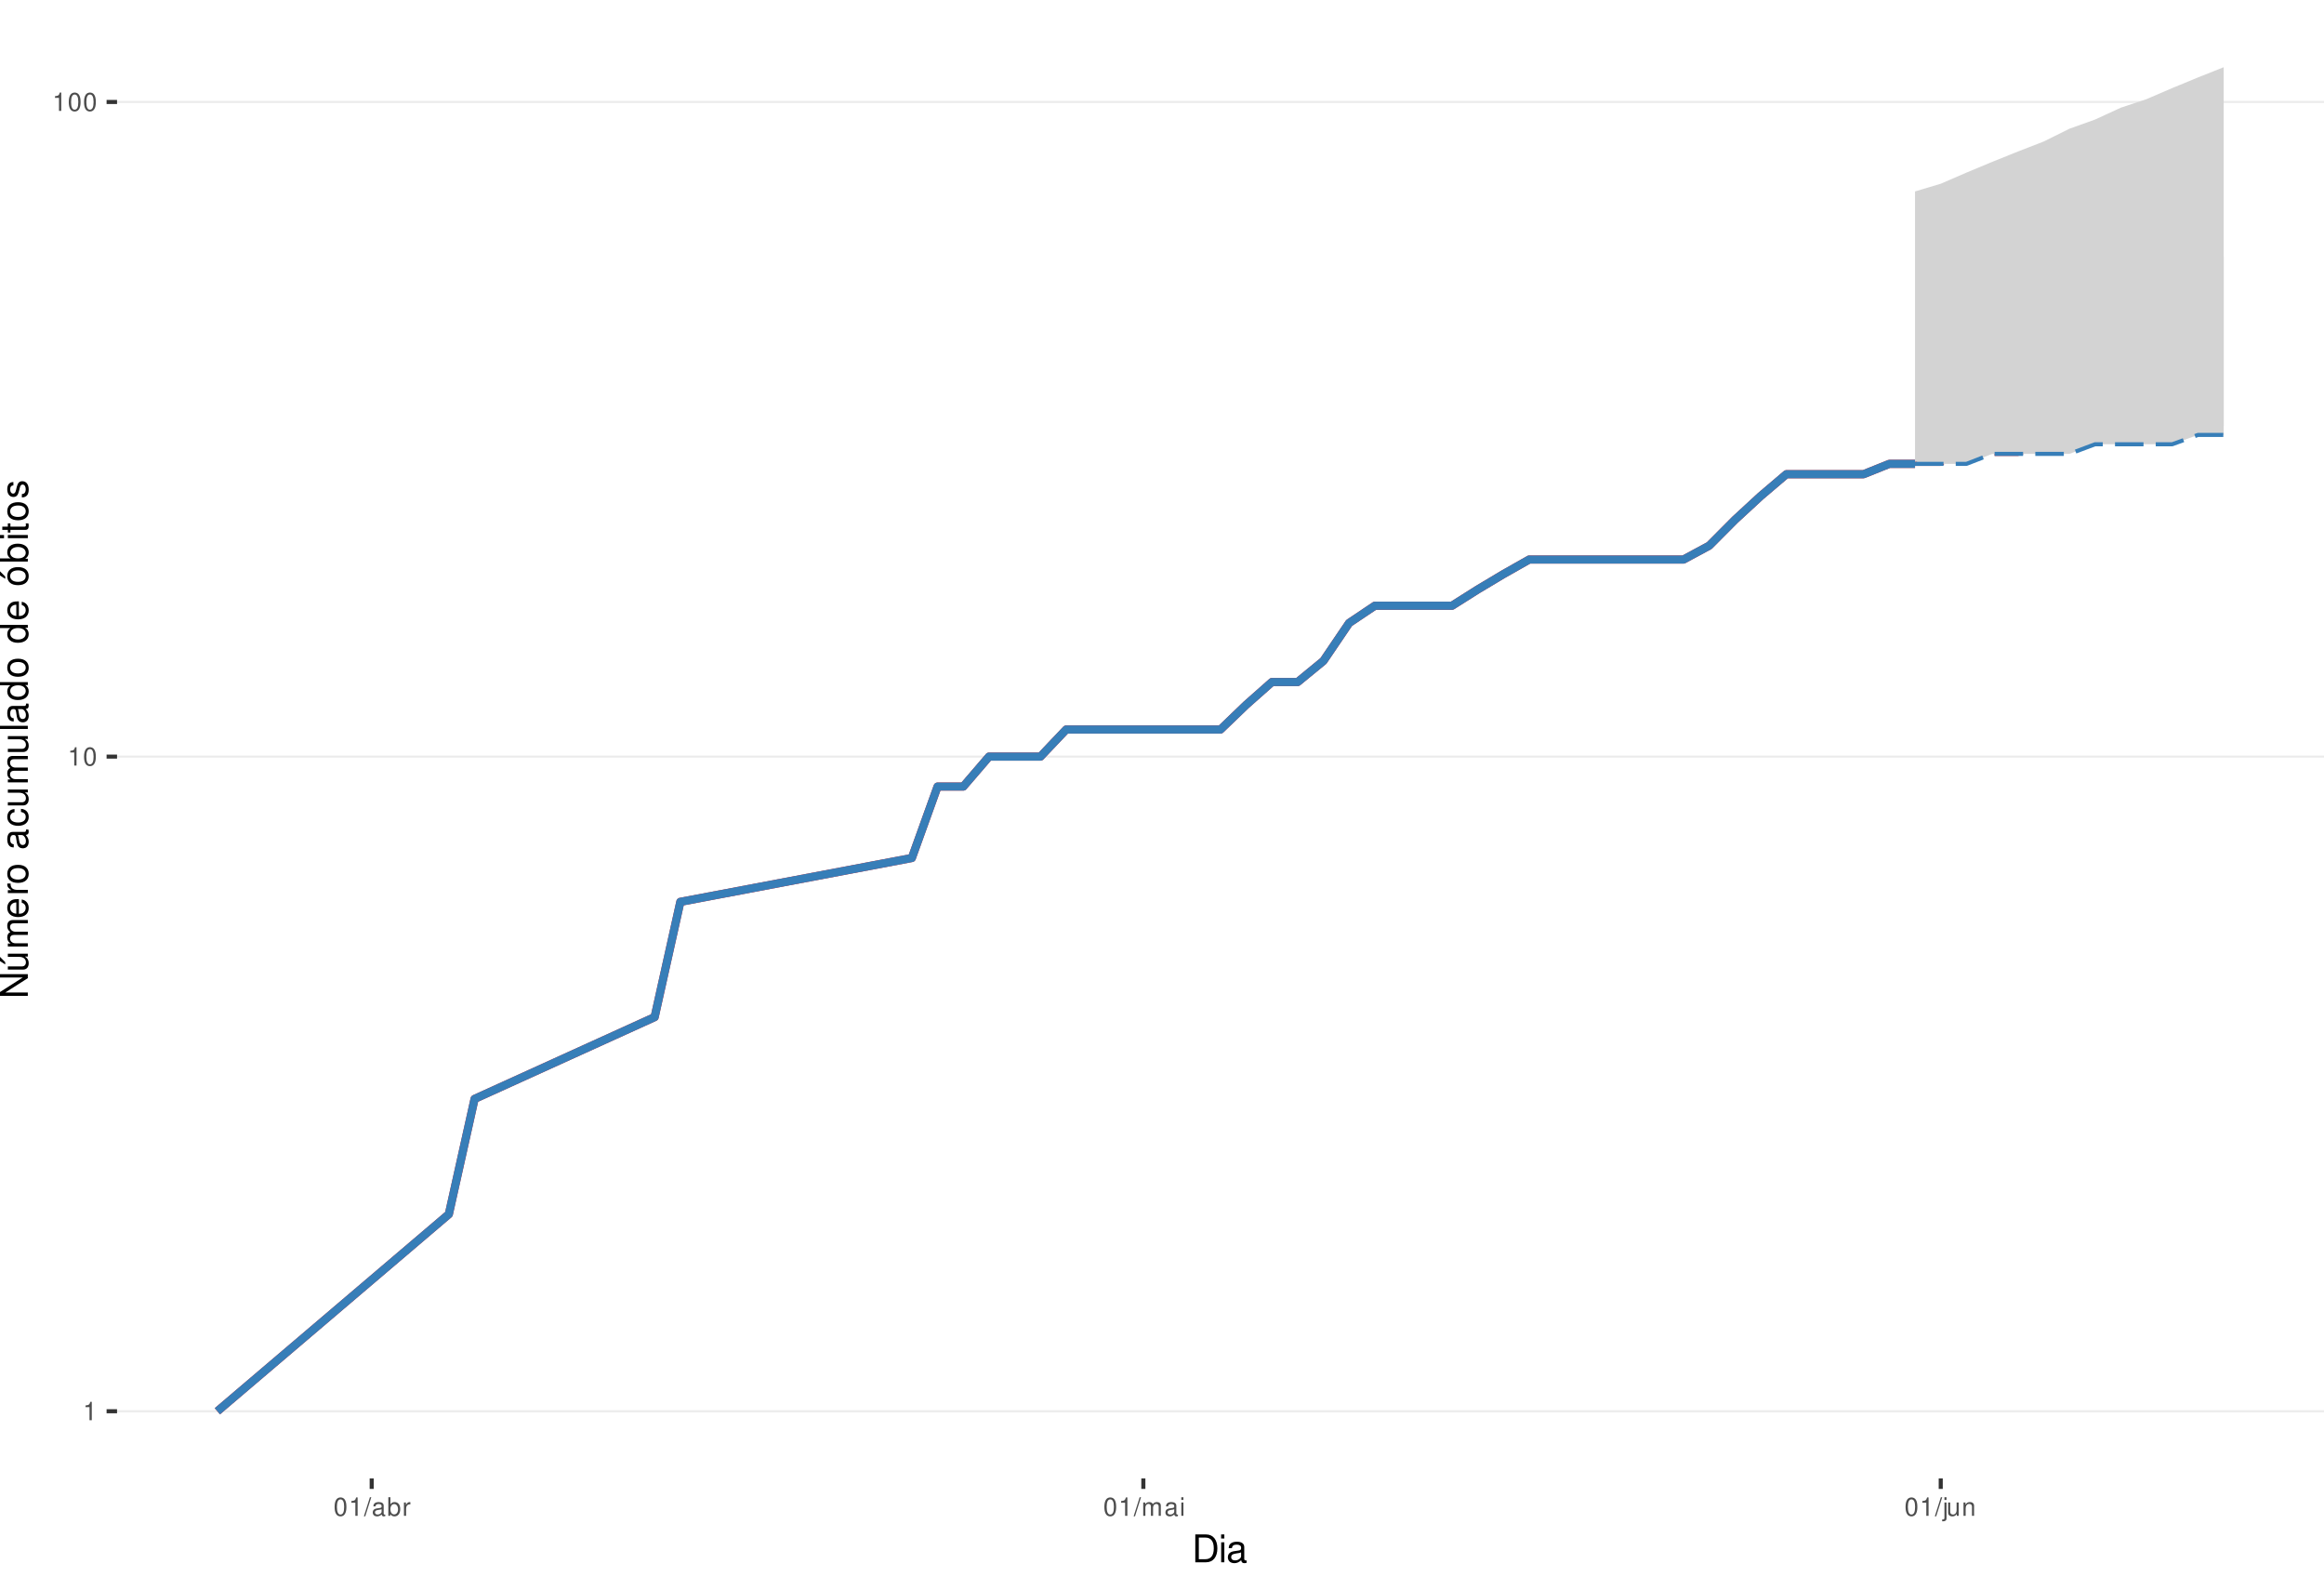
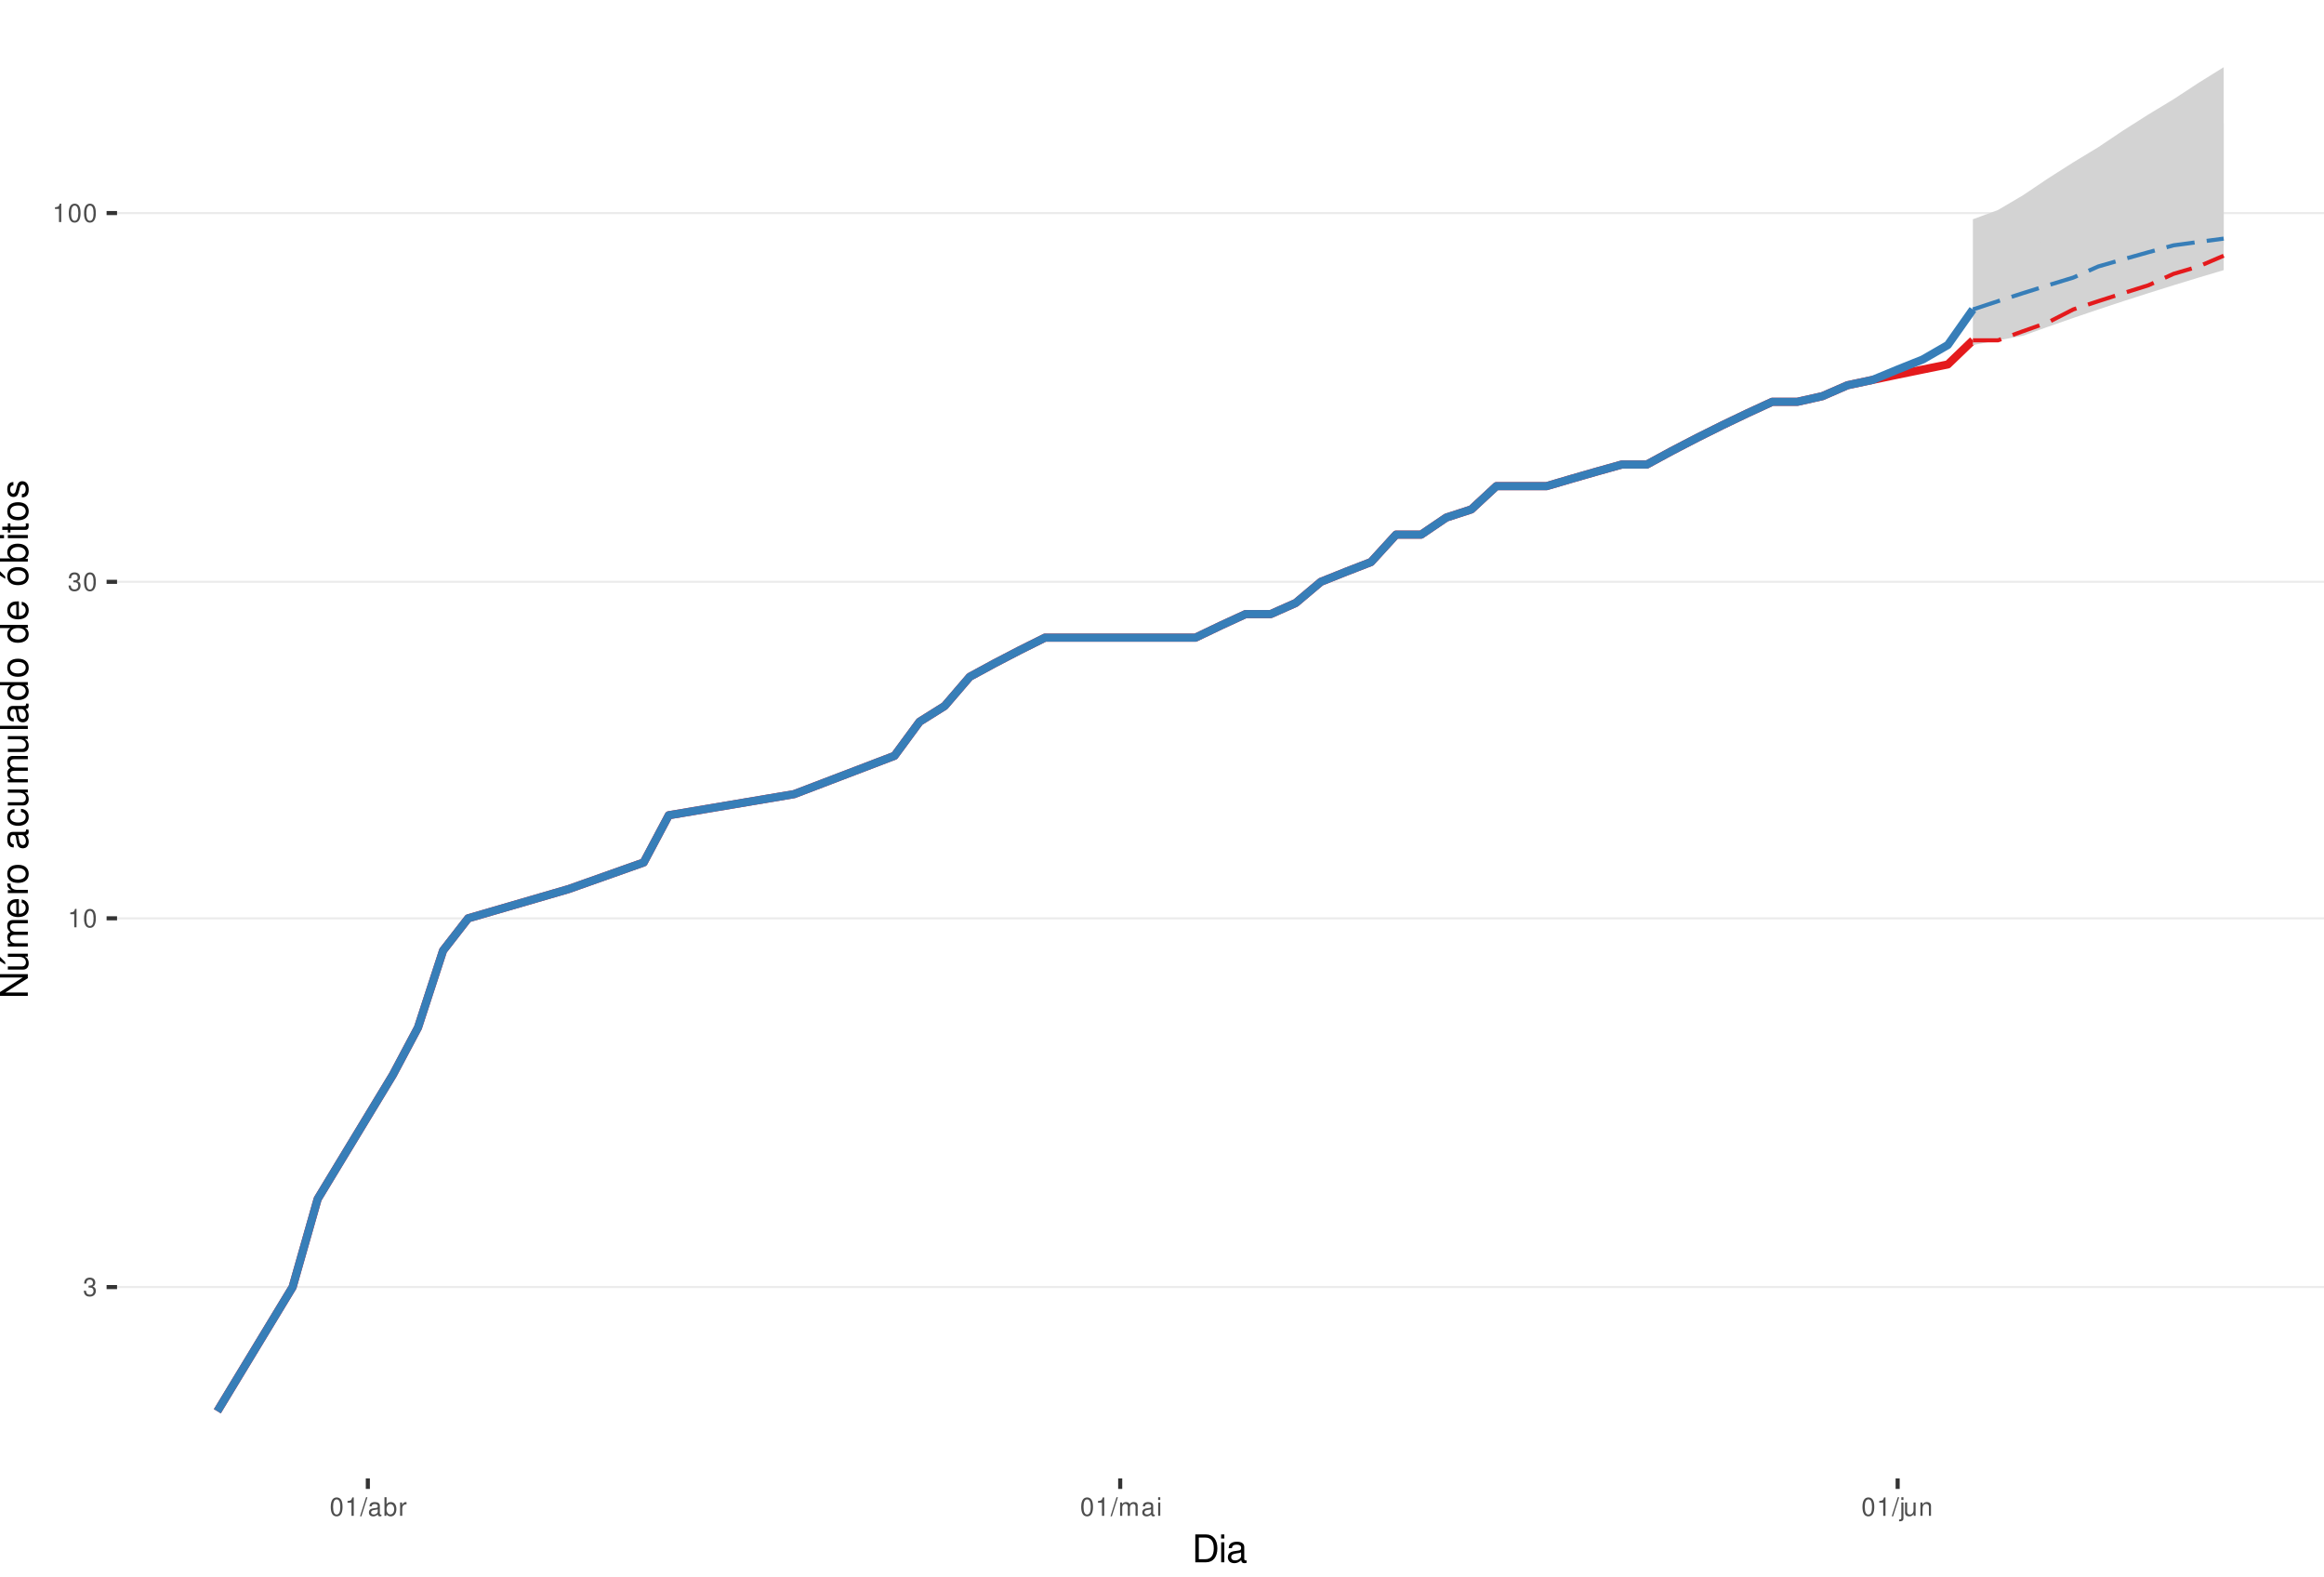
<svg xmlns="http://www.w3.org/2000/svg" xmlns:xlink="http://www.w3.org/1999/xlink" width="609pt" height="413pt" viewBox="0 0 609 413" version="1.1">
  <defs>
    <g>
      <symbol overflow="visible" id="glyph0-0">
        <path style="stroke:none;" d="" />
      </symbol>
      <symbol overflow="visible" id="glyph0-1">
+         <path style="stroke:none;" d="M 1.469 -2.219 L 1.797 -2.219 C 2.422 -2.219 2.766 -1.922 2.766 -1.344 C 2.766 -0.734 2.406 -0.359 1.797 -0.359 C 1.156 -0.359 0.844 -0.688 0.797 -1.391 L 0.219 -1.391 C 0.234 -1.016 0.312 -0.766 0.422 -0.547 C 0.672 -0.078 1.125 0.156 1.766 0.156 C 2.75 0.156 3.375 -0.438 3.375 -1.344 C 3.375 -1.953 3.141 -2.297 2.562 -2.484 C 3.016 -2.672 3.234 -3 3.234 -3.484 C 3.234 -4.312 2.688 -4.812 1.797 -4.812 C 0.844 -4.812 0.328 -4.281 0.312 -3.266 L 0.906 -3.266 C 0.906 -3.547 0.938 -3.719 1 -3.875 C 1.141 -4.141 1.438 -4.297 1.797 -4.297 C 2.312 -4.297 2.625 -3.984 2.625 -3.469 C 2.625 -3.125 2.516 -2.922 2.25 -2.812 C 2.094 -2.75 1.875 -2.719 1.469 -2.703 Z M 1.469 -2.219 " />
+       </symbol>
+       <symbol overflow="visible" id="glyph0-2">
        <path style="stroke:none;" d="M 1.719 -3.422 L 1.719 0 L 2.312 0 L 2.312 -4.812 L 1.922 -4.812 C 1.719 -4.078 1.578 -3.969 0.672 -3.859 L 0.672 -3.422 Z M 1.719 -3.422 " />
      </symbol>
-       <symbol overflow="visible" id="glyph0-2">
+       <symbol overflow="visible" id="glyph0-3">
        <path style="stroke:none;" d="M 1.828 -4.812 C 1.391 -4.812 0.984 -4.609 0.75 -4.281 C 0.438 -3.859 0.281 -3.219 0.281 -2.328 C 0.281 -0.703 0.812 0.156 1.828 0.156 C 2.828 0.156 3.375 -0.703 3.375 -2.297 C 3.375 -3.219 3.234 -3.844 2.922 -4.281 C 2.672 -4.625 2.281 -4.812 1.828 -4.812 Z M 1.828 -4.297 C 2.469 -4.297 2.781 -3.641 2.781 -2.344 C 2.781 -0.969 2.469 -0.328 1.812 -0.328 C 1.203 -0.328 0.891 -1 0.891 -2.328 C 0.891 -3.641 1.203 -4.297 1.828 -4.297 Z M 1.828 -4.297 " />
      </symbol>
-       <symbol overflow="visible" id="glyph0-3">
+       <symbol overflow="visible" id="glyph0-4">
        <path style="stroke:none;" d="M 1.531 -4.859 L -0.047 0.141 L 0.312 0.141 L 1.891 -4.859 Z M 1.531 -4.859 " />
      </symbol>
-       <symbol overflow="visible" id="glyph0-4">
+       <symbol overflow="visible" id="glyph0-5">
        <path style="stroke:none;" d="M 3.562 -0.328 C 3.5 -0.312 3.469 -0.312 3.438 -0.312 C 3.25 -0.312 3.141 -0.406 3.141 -0.578 L 3.141 -2.641 C 3.141 -3.25 2.688 -3.594 1.828 -3.594 C 1.312 -3.594 0.906 -3.438 0.672 -3.188 C 0.516 -3 0.453 -2.797 0.438 -2.453 L 0.984 -2.453 C 1.031 -2.875 1.297 -3.078 1.812 -3.078 C 2.312 -3.078 2.594 -2.891 2.594 -2.562 L 2.594 -2.406 C 2.578 -2.172 2.469 -2.078 2.016 -2.031 C 1.219 -1.922 1.109 -1.891 0.891 -1.812 C 0.484 -1.641 0.281 -1.328 0.281 -0.875 C 0.281 -0.25 0.719 0.156 1.422 0.156 C 1.859 0.156 2.219 0 2.609 -0.359 C 2.656 0 2.828 0.156 3.188 0.156 C 3.297 0.156 3.375 0.141 3.562 0.094 Z M 2.594 -1.094 C 2.594 -0.906 2.531 -0.797 2.375 -0.641 C 2.141 -0.438 1.875 -0.328 1.547 -0.328 C 1.109 -0.328 0.859 -0.547 0.859 -0.891 C 0.859 -1.266 1.094 -1.438 1.703 -1.531 C 2.297 -1.609 2.406 -1.641 2.594 -1.719 Z M 2.594 -1.094 " />
      </symbol>
-       <symbol overflow="visible" id="glyph0-5">
+       <symbol overflow="visible" id="glyph0-6">
        <path style="stroke:none;" d="M 0.359 -4.859 L 0.359 0 L 0.859 0 L 0.859 -0.453 C 1.125 -0.047 1.484 0.156 1.969 0.156 C 2.875 0.156 3.484 -0.594 3.484 -1.75 C 3.484 -2.891 2.922 -3.594 1.984 -3.594 C 1.516 -3.594 1.172 -3.406 0.906 -3.016 L 0.906 -4.859 Z M 1.891 -3.062 C 2.5 -3.062 2.906 -2.531 2.906 -1.703 C 2.906 -0.906 2.484 -0.359 1.891 -0.359 C 1.297 -0.359 0.906 -0.906 0.906 -1.719 C 0.906 -2.531 1.297 -3.062 1.891 -3.062 Z M 1.891 -3.062 " />
      </symbol>
-       <symbol overflow="visible" id="glyph0-6">
+       <symbol overflow="visible" id="glyph0-7">
        <path style="stroke:none;" d="M 0.453 -3.484 L 0.453 0 L 1.016 0 L 1.016 -1.812 C 1.031 -2.656 1.375 -3.016 2.141 -3 L 2.141 -3.562 C 2.047 -3.578 1.984 -3.594 1.922 -3.594 C 1.562 -3.594 1.297 -3.375 0.969 -2.859 L 0.969 -3.484 Z M 0.453 -3.484 " />
      </symbol>
-       <symbol overflow="visible" id="glyph0-7">
+       <symbol overflow="visible" id="glyph0-8">
        <path style="stroke:none;" d="M 0.469 -3.484 L 0.469 0 L 1.031 0 L 1.031 -2.188 C 1.031 -2.703 1.391 -3.109 1.844 -3.109 C 2.25 -3.109 2.484 -2.844 2.484 -2.406 L 2.484 0 L 3.047 0 L 3.047 -2.188 C 3.047 -2.703 3.422 -3.109 3.875 -3.109 C 4.266 -3.109 4.516 -2.844 4.516 -2.406 L 4.516 0 L 5.078 0 L 5.078 -2.609 C 5.078 -3.234 4.719 -3.594 4.062 -3.594 C 3.594 -3.594 3.312 -3.453 2.984 -3.062 C 2.781 -3.422 2.5 -3.594 2.047 -3.594 C 1.578 -3.594 1.266 -3.422 0.984 -3 L 0.984 -3.484 Z M 0.469 -3.484 " />
      </symbol>
-       <symbol overflow="visible" id="glyph0-8">
+       <symbol overflow="visible" id="glyph0-9">
        <path style="stroke:none;" d="M 1 -3.484 L 0.453 -3.484 L 0.453 0 L 1 0 Z M 1 -4.859 L 0.438 -4.859 L 0.438 -4.156 L 1 -4.156 Z M 1 -4.859 " />
      </symbol>
-       <symbol overflow="visible" id="glyph0-9">
+       <symbol overflow="visible" id="glyph0-10">
        <path style="stroke:none;" d="M 0.469 -3.484 L 0.469 0.5 C 0.469 0.859 0.359 0.969 0.016 0.969 C -0.031 0.969 -0.047 0.969 -0.125 0.953 L -0.125 1.438 C -0.047 1.438 -0.016 1.453 0.062 1.453 C 0.688 1.453 1.016 1.203 1.016 0.719 L 1.016 -3.484 Z M 1.016 -4.859 L 0.469 -4.859 L 0.469 -4.156 L 1.016 -4.156 Z M 1.016 -4.859 " />
      </symbol>
-       <symbol overflow="visible" id="glyph0-10">
+       <symbol overflow="visible" id="glyph0-11">
        <path style="stroke:none;" d="M 3.203 0 L 3.203 -3.484 L 2.656 -3.484 L 2.656 -1.516 C 2.656 -0.797 2.281 -0.328 1.703 -0.328 C 1.266 -0.328 0.984 -0.594 0.984 -1.016 L 0.984 -3.484 L 0.438 -3.484 L 0.438 -0.797 C 0.438 -0.219 0.859 0.156 1.547 0.156 C 2.062 0.156 2.391 -0.031 2.703 -0.484 L 2.703 0 Z M 3.203 0 " />
      </symbol>
-       <symbol overflow="visible" id="glyph0-11">
+       <symbol overflow="visible" id="glyph0-12">
        <path style="stroke:none;" d="M 0.469 -3.484 L 0.469 0 L 1.031 0 L 1.031 -1.922 C 1.031 -2.641 1.391 -3.109 1.969 -3.109 C 2.406 -3.109 2.688 -2.828 2.688 -2.422 L 2.688 0 L 3.234 0 L 3.234 -2.641 C 3.234 -3.219 2.812 -3.594 2.141 -3.594 C 1.625 -3.594 1.281 -3.391 0.984 -2.906 L 0.984 -3.484 Z M 0.469 -3.484 " />
      </symbol>
      <symbol overflow="visible" id="glyph1-0">
        <path style="stroke:none;" d="" />
      </symbol>
      <symbol overflow="visible" id="glyph1-1">
        <path style="stroke:none;" d="M 0.891 0 L 3.703 0 C 5.547 0 6.672 -1.375 6.672 -3.656 C 6.672 -5.906 5.547 -7.297 3.703 -7.297 L 0.891 -7.297 Z M 1.812 -0.812 L 1.812 -6.469 L 3.547 -6.469 C 4.984 -6.469 5.734 -5.5 5.734 -3.641 C 5.734 -1.797 4.984 -0.812 3.547 -0.812 Z M 1.812 -0.812 " />
      </symbol>
      <symbol overflow="visible" id="glyph1-2">
        <path style="stroke:none;" d="M 1.5 -5.234 L 0.672 -5.234 L 0.672 0 L 1.5 0 Z M 1.5 -7.297 L 0.656 -7.297 L 0.656 -6.234 L 1.5 -6.234 Z M 1.5 -7.297 " />
      </symbol>
      <symbol overflow="visible" id="glyph1-3">
        <path style="stroke:none;" d="M 5.344 -0.484 C 5.266 -0.469 5.219 -0.469 5.172 -0.469 C 4.875 -0.469 4.719 -0.625 4.719 -0.875 L 4.719 -3.953 C 4.719 -4.891 4.047 -5.391 2.75 -5.391 C 1.984 -5.391 1.375 -5.172 1.016 -4.781 C 0.766 -4.516 0.672 -4.203 0.656 -3.688 L 1.484 -3.688 C 1.562 -4.328 1.938 -4.625 2.719 -4.625 C 3.484 -4.625 3.891 -4.344 3.891 -3.844 L 3.891 -3.625 C 3.875 -3.266 3.703 -3.125 3.016 -3.047 C 1.844 -2.891 1.656 -2.844 1.344 -2.719 C 0.734 -2.453 0.422 -2 0.422 -1.312 C 0.422 -0.375 1.078 0.234 2.141 0.234 C 2.797 0.234 3.328 0 3.922 -0.547 C 3.984 0 4.234 0.234 4.781 0.234 C 4.953 0.234 5.062 0.203 5.344 0.141 Z M 3.891 -1.656 C 3.891 -1.375 3.812 -1.203 3.562 -0.969 C 3.219 -0.656 2.812 -0.5 2.312 -0.5 C 1.672 -0.5 1.297 -0.812 1.297 -1.344 C 1.297 -1.891 1.656 -2.172 2.547 -2.297 C 3.438 -2.422 3.609 -2.453 3.891 -2.594 Z M 3.891 -1.656 " />
      </symbol>
      <symbol overflow="visible" id="glyph2-0">
        <path style="stroke:none;" d="" />
      </symbol>
      <symbol overflow="visible" id="glyph2-1">
        <path style="stroke:none;" d="M -7.297 -6.453 L -7.297 -5.578 L -1.328 -5.578 L -7.297 -1.766 L -7.297 -0.766 L 0 -0.766 L 0 -1.641 L -5.906 -1.641 L 0 -5.406 L 0 -6.453 Z M -7.297 -6.453 " />
      </symbol>
      <symbol overflow="visible" id="glyph2-2">
        <path style="stroke:none;" d="M 0 -4.812 L -5.234 -4.812 L -5.234 -3.984 L -2.266 -3.984 C -1.203 -3.984 -0.5 -3.438 -0.5 -2.562 C -0.5 -1.906 -0.906 -1.484 -1.531 -1.484 L -5.234 -1.484 L -5.234 -0.656 L -1.203 -0.656 C -0.328 -0.656 0.234 -1.297 0.234 -2.312 C 0.234 -3.094 -0.047 -3.578 -0.734 -4.062 L 0 -4.062 Z M -7.406 -2.953 L -5.922 -2 L -5.922 -2.594 L -7.406 -4.094 Z M -7.406 -2.953 " />
      </symbol>
      <symbol overflow="visible" id="glyph2-3">
        <path style="stroke:none;" d="M -5.234 -0.703 L 0 -0.703 L 0 -1.547 L -3.297 -1.547 C -4.047 -1.547 -4.656 -2.094 -4.656 -2.766 C -4.656 -3.391 -4.281 -3.734 -3.609 -3.734 L 0 -3.734 L 0 -4.578 L -3.297 -4.578 C -4.047 -4.578 -4.656 -5.125 -4.656 -5.812 C -4.656 -6.422 -4.266 -6.781 -3.609 -6.781 L 0 -6.781 L 0 -7.625 L -3.938 -7.625 C -4.875 -7.625 -5.391 -7.078 -5.391 -6.094 C -5.391 -5.406 -5.188 -4.984 -4.594 -4.484 C -5.156 -4.188 -5.391 -3.766 -5.391 -3.078 C -5.391 -2.375 -5.125 -1.906 -4.5 -1.469 L -5.234 -1.469 Z M -5.234 -0.703 " />
      </symbol>
      <symbol overflow="visible" id="glyph2-4">
        <path style="stroke:none;" d="M -2.344 -5.125 C -3.141 -5.125 -3.625 -5.062 -4.016 -4.922 C -4.875 -4.578 -5.391 -3.781 -5.391 -2.797 C -5.391 -1.344 -4.281 -0.406 -2.547 -0.406 C -0.812 -0.406 0.234 -1.297 0.234 -2.781 C 0.234 -3.984 -0.453 -4.812 -1.594 -5.016 L -1.594 -4.188 C -0.906 -3.953 -0.547 -3.484 -0.547 -2.812 C -0.547 -2.281 -0.781 -1.828 -1.219 -1.547 C -1.516 -1.344 -1.812 -1.281 -2.344 -1.266 Z M -3.016 -1.297 C -3.984 -1.359 -4.625 -1.953 -4.625 -2.797 C -4.625 -3.641 -3.953 -4.234 -3.016 -4.234 Z M -3.016 -1.297 " />
      </symbol>
      <symbol overflow="visible" id="glyph2-5">
        <path style="stroke:none;" d="M -5.234 -0.688 L 0 -0.688 L 0 -1.531 L -2.719 -1.531 C -3.984 -1.547 -4.547 -2.062 -4.516 -3.203 L -5.359 -3.203 C -5.375 -3.062 -5.391 -2.984 -5.391 -2.891 C -5.391 -2.344 -5.062 -1.938 -4.297 -1.453 L -5.234 -1.453 Z M -5.234 -0.688 " />
      </symbol>
      <symbol overflow="visible" id="glyph2-6">
        <path style="stroke:none;" d="M -5.391 -2.719 C -5.391 -1.234 -4.344 -0.359 -2.578 -0.359 C -0.812 -0.359 0.234 -1.234 0.234 -2.734 C 0.234 -4.203 -0.812 -5.094 -2.547 -5.094 C -4.359 -5.094 -5.391 -4.234 -5.391 -2.719 Z M -4.625 -2.734 C -4.625 -3.672 -3.844 -4.234 -2.547 -4.234 C -1.312 -4.234 -0.547 -3.656 -0.547 -2.734 C -0.547 -1.797 -1.312 -1.234 -2.578 -1.234 C -3.844 -1.234 -4.625 -1.797 -4.625 -2.734 Z M -4.625 -2.734 " />
      </symbol>
      <symbol overflow="visible" id="glyph2-7">
        <path style="stroke:none;" d="" />
      </symbol>
      <symbol overflow="visible" id="glyph2-8">
        <path style="stroke:none;" d="M -0.484 -5.344 C -0.469 -5.266 -0.469 -5.219 -0.469 -5.172 C -0.469 -4.875 -0.625 -4.719 -0.875 -4.719 L -3.953 -4.719 C -4.891 -4.719 -5.391 -4.047 -5.391 -2.75 C -5.391 -1.984 -5.172 -1.375 -4.781 -1.016 C -4.516 -0.766 -4.203 -0.672 -3.688 -0.656 L -3.688 -1.484 C -4.328 -1.562 -4.625 -1.938 -4.625 -2.719 C -4.625 -3.484 -4.344 -3.891 -3.844 -3.891 L -3.625 -3.891 C -3.266 -3.875 -3.125 -3.703 -3.047 -3.016 C -2.891 -1.844 -2.844 -1.656 -2.719 -1.344 C -2.453 -0.734 -2 -0.422 -1.312 -0.422 C -0.375 -0.422 0.234 -1.078 0.234 -2.141 C 0.234 -2.797 0 -3.328 -0.547 -3.922 C 0 -3.984 0.234 -4.234 0.234 -4.781 C 0.234 -4.953 0.203 -5.062 0.141 -5.344 Z M -1.656 -3.891 C -1.375 -3.891 -1.203 -3.812 -0.969 -3.562 C -0.656 -3.219 -0.5 -2.812 -0.5 -2.312 C -0.5 -1.672 -0.812 -1.297 -1.344 -1.297 C -1.891 -1.297 -2.172 -1.656 -2.297 -2.547 C -2.422 -3.438 -2.453 -3.609 -2.594 -3.891 Z M -1.656 -3.891 " />
      </symbol>
      <symbol overflow="visible" id="glyph2-9">
        <path style="stroke:none;" d="M -3.484 -4.703 C -3.984 -4.672 -4.312 -4.562 -4.609 -4.359 C -5.094 -4 -5.391 -3.375 -5.391 -2.641 C -5.391 -1.219 -4.266 -0.312 -2.531 -0.312 C -0.844 -0.312 0.234 -1.203 0.234 -2.625 C 0.234 -3.875 -0.516 -4.672 -1.797 -4.766 L -1.797 -3.938 C -0.953 -3.797 -0.547 -3.359 -0.547 -2.656 C -0.547 -1.734 -1.297 -1.188 -2.531 -1.188 C -3.844 -1.188 -4.625 -1.719 -4.625 -2.625 C -4.625 -3.328 -4.203 -3.766 -3.484 -3.875 Z M -3.484 -4.703 " />
      </symbol>
      <symbol overflow="visible" id="glyph2-10">
        <path style="stroke:none;" d="M 0 -4.812 L -5.234 -4.812 L -5.234 -3.984 L -2.266 -3.984 C -1.203 -3.984 -0.5 -3.438 -0.5 -2.562 C -0.5 -1.906 -0.906 -1.484 -1.531 -1.484 L -5.234 -1.484 L -5.234 -0.656 L -1.203 -0.656 C -0.328 -0.656 0.234 -1.297 0.234 -2.312 C 0.234 -3.094 -0.047 -3.578 -0.734 -4.062 L 0 -4.062 Z M 0 -4.812 " />
      </symbol>
      <symbol overflow="visible" id="glyph2-11">
        <path style="stroke:none;" d="M -7.297 -1.516 L -7.297 -0.688 L 0 -0.688 L 0 -1.516 Z M -7.297 -1.516 " />
      </symbol>
      <symbol overflow="visible" id="glyph2-12">
        <path style="stroke:none;" d="M -7.297 -4.953 L -7.297 -4.125 L -4.578 -4.125 C -5.109 -3.766 -5.391 -3.203 -5.391 -2.516 C -5.391 -1.156 -4.297 -0.266 -2.625 -0.266 C -0.859 -0.266 0.234 -1.125 0.234 -2.547 C 0.234 -3.266 -0.047 -3.766 -0.688 -4.203 L 0 -4.203 L 0 -4.953 Z M -4.609 -2.656 C -4.609 -3.547 -3.812 -4.125 -2.562 -4.125 C -1.344 -4.125 -0.547 -3.547 -0.547 -2.656 C -0.547 -1.734 -1.359 -1.125 -2.578 -1.125 C -3.797 -1.125 -4.609 -1.734 -4.609 -2.656 Z M -4.609 -2.656 " />
      </symbol>
      <symbol overflow="visible" id="glyph2-13">
        <path style="stroke:none;" d="M -5.391 -2.719 C -5.391 -1.234 -4.344 -0.359 -2.578 -0.359 C -0.812 -0.359 0.234 -1.234 0.234 -2.734 C 0.234 -4.203 -0.812 -5.094 -2.547 -5.094 C -4.359 -5.094 -5.391 -4.234 -5.391 -2.719 Z M -4.625 -2.734 C -4.625 -3.672 -3.844 -4.234 -2.547 -4.234 C -1.312 -4.234 -0.547 -3.656 -0.547 -2.734 C -0.547 -1.797 -1.312 -1.234 -2.578 -1.234 C -3.844 -1.234 -4.625 -1.797 -4.625 -2.734 Z M -7.406 -2.984 L -5.922 -2.016 L -5.922 -2.625 L -7.406 -4.109 Z M -7.406 -2.984 " />
      </symbol>
      <symbol overflow="visible" id="glyph2-14">
        <path style="stroke:none;" d="M -7.297 -0.547 L 0 -0.547 L 0 -1.297 L -0.672 -1.297 C -0.062 -1.688 0.234 -2.219 0.234 -2.953 C 0.234 -4.328 -0.906 -5.234 -2.641 -5.234 C -4.344 -5.234 -5.391 -4.375 -5.391 -2.984 C -5.391 -2.266 -5.125 -1.766 -4.531 -1.375 L -7.297 -1.375 Z M -4.609 -2.828 C -4.609 -3.766 -3.797 -4.359 -2.547 -4.359 C -1.359 -4.359 -0.547 -3.734 -0.547 -2.828 C -0.547 -1.938 -1.344 -1.375 -2.578 -1.375 C -3.812 -1.375 -4.609 -1.938 -4.609 -2.828 Z M -4.609 -2.828 " />
      </symbol>
      <symbol overflow="visible" id="glyph2-15">
        <path style="stroke:none;" d="M -5.234 -1.5 L -5.234 -0.672 L 0 -0.672 L 0 -1.5 Z M -7.297 -1.5 L -7.297 -0.656 L -6.234 -0.656 L -6.234 -1.5 Z M -7.297 -1.5 " />
      </symbol>
      <symbol overflow="visible" id="glyph2-16">
        <path style="stroke:none;" d="M -5.234 -2.547 L -5.234 -1.688 L -6.688 -1.688 L -6.688 -0.844 L -5.234 -0.844 L -5.234 -0.141 L -4.562 -0.141 L -4.562 -0.844 L -0.594 -0.844 C -0.062 -0.844 0.234 -1.203 0.234 -1.859 C 0.234 -2.078 0.203 -2.266 0.156 -2.547 L -0.547 -2.547 C -0.516 -2.422 -0.5 -2.312 -0.5 -2.141 C -0.5 -1.781 -0.594 -1.688 -0.969 -1.688 L -4.562 -1.688 L -4.562 -2.547 Z M -5.234 -2.547 " />
      </symbol>
      <symbol overflow="visible" id="glyph2-17">
        <path style="stroke:none;" d="M -3.781 -4.375 C -4.812 -4.375 -5.391 -3.688 -5.391 -2.484 C -5.391 -1.266 -4.766 -0.469 -3.797 -0.469 C -2.969 -0.469 -2.578 -0.891 -2.281 -2.125 L -2.094 -2.906 C -1.953 -3.484 -1.734 -3.719 -1.375 -3.719 C -0.875 -3.719 -0.547 -3.234 -0.547 -2.5 C -0.547 -2.047 -0.672 -1.672 -0.891 -1.453 C -1.047 -1.328 -1.188 -1.266 -1.562 -1.219 L -1.562 -0.344 C -0.344 -0.375 0.234 -1.062 0.234 -2.438 C 0.234 -3.75 -0.422 -4.594 -1.438 -4.594 C -2.203 -4.594 -2.641 -4.156 -2.891 -3.109 L -3.078 -2.312 C -3.234 -1.625 -3.453 -1.344 -3.828 -1.344 C -4.312 -1.344 -4.625 -1.766 -4.625 -2.453 C -4.625 -3.125 -4.328 -3.484 -3.781 -3.5 Z M -3.781 -4.375 " />
      </symbol>
    </g>
    <clipPath id="clip1">
      <path d="M 30.672 0 L 609 0 L 609 387.328 L 30.672 387.328 Z M 30.672 0 " />
    </clipPath>
    <clipPath id="clip2">
-       <path d="M 30.672 369 L 609 369 L 609 370 L 30.672 370 Z M 30.672 369 " />
+       <path d="M 30.672 336 L 609 336 L 609 338 L 30.672 338 Z M 30.672 336 " />
    </clipPath>
    <clipPath id="clip3">
-       <path d="M 30.672 197 L 609 197 L 609 199 L 30.672 199 Z M 30.672 197 " />
+       <path d="M 30.672 240 L 609 240 L 609 241 L 30.672 241 Z M 30.672 240 " />
    </clipPath>
    <clipPath id="clip4">
-       <path d="M 30.672 26 L 609 26 L 609 27 L 30.672 27 Z M 30.672 26 " />
+       <path d="M 30.672 152 L 609 152 L 609 153 L 30.672 153 Z M 30.672 152 " />
+     </clipPath>
+     <clipPath id="clip5">
+       <path d="M 30.672 55 L 609 55 L 609 57 L 30.672 57 Z M 30.672 55 " />
    </clipPath>
  </defs>
  <g id="surface46">
    <rect x="0" y="0" width="609" height="413" style="fill:rgb(100%,100%,100%);fill-opacity:1;stroke:none;" />
    <rect x="0" y="0" width="609" height="413" style="fill:rgb(100%,100%,100%);fill-opacity:1;stroke:none;" />
    <path style="fill:none;stroke-width:1.067;stroke-linecap:round;stroke-linejoin:round;stroke:rgb(100%,100%,100%);stroke-opacity:1;stroke-miterlimit:10;" d="M 0 413 L 609 413 L 609 0 L 0 0 Z M 0 413 " />
    <g clip-path="url(#clip1)" clip-rule="nonzero">
      <path style=" stroke:none;fill-rule:nonzero;fill:rgb(100%,100%,100%);fill-opacity:1;" d="M 30.672 387.328 L 609 387.328 L 609 0 L 30.672 0 Z M 30.672 387.328 " />
    </g>
    <g clip-path="url(#clip2)" clip-rule="nonzero">
-       <path style="fill:none;stroke-width:0.533;stroke-linecap:butt;stroke-linejoin:round;stroke:rgb(92.157%,92.157%,92.157%);stroke-opacity:1;stroke-miterlimit:10;" d="M 30.672 369.723 L 609 369.723 " />
+       <path style="fill:none;stroke-width:0.533;stroke-linecap:butt;stroke-linejoin:round;stroke:rgb(92.157%,92.157%,92.157%);stroke-opacity:1;stroke-miterlimit:10;" d="M 30.672 337.188 L 609 337.188 " />
    </g>
    <g clip-path="url(#clip3)" clip-rule="nonzero">
-       <path style="fill:none;stroke-width:0.533;stroke-linecap:butt;stroke-linejoin:round;stroke:rgb(92.157%,92.157%,92.157%);stroke-opacity:1;stroke-miterlimit:10;" d="M 30.672 198.215 L 609 198.215 " />
+       <path style="fill:none;stroke-width:0.533;stroke-linecap:butt;stroke-linejoin:round;stroke:rgb(92.157%,92.157%,92.157%);stroke-opacity:1;stroke-miterlimit:10;" d="M 30.672 240.582 L 609 240.582 " />
    </g>
    <g clip-path="url(#clip4)" clip-rule="nonzero">
-       <path style="fill:none;stroke-width:0.533;stroke-linecap:butt;stroke-linejoin:round;stroke:rgb(92.157%,92.157%,92.157%);stroke-opacity:1;stroke-miterlimit:10;" d="M 30.672 26.711 L 609 26.711 " />
-     </g>
-     <path style="fill:none;stroke-width:2.134;stroke-linecap:butt;stroke-linejoin:round;stroke:rgb(89.412%,10.196%,10.98%);stroke-opacity:1;stroke-miterlimit:10;" d="M 56.957 369.723 L 117.621 318.094 L 124.363 287.895 L 171.547 266.465 L 178.285 236.266 L 238.949 224.781 L 245.691 206.062 L 252.43 206.062 L 259.172 198.215 L 272.652 198.215 L 279.395 191.117 L 319.836 191.117 L 326.574 184.637 L 333.316 178.676 L 340.059 178.676 L 346.797 173.152 L 353.539 163.207 L 360.277 158.691 L 380.5 158.691 L 387.238 154.434 L 393.98 150.406 L 400.723 146.586 L 441.164 146.586 L 447.902 142.953 L 454.645 136.176 L 461.383 129.965 L 468.125 124.234 L 488.348 124.234 L 495.086 121.523 L 501.828 121.523 " />
-     <path style=" stroke:none;fill-rule:nonzero;fill:rgb(82.745%,82.745%,82.745%);fill-opacity:1;" d="M 501.828 50.148 L 508.566 48.137 L 515.309 45.215 L 522.047 42.406 L 528.789 39.695 L 535.531 37.082 L 542.27 33.734 L 549.012 31.316 L 555.75 28.215 L 562.492 25.969 L 569.23 23.074 L 575.973 20.289 L 582.711 17.605 L 582.711 111.578 L 575.973 111.578 L 569.23 113.945 L 555.75 113.945 L 549.012 116.387 L 535.531 116.387 L 528.789 118.91 L 515.309 118.91 L 508.566 121.523 L 501.828 121.523 Z M 501.828 50.148 " />
-     <path style="fill:none;stroke-width:1.067;stroke-linecap:butt;stroke-linejoin:round;stroke:rgb(89.412%,10.196%,10.98%);stroke-opacity:1;stroke-dasharray:7.469,3.201;stroke-miterlimit:10;" d="M 501.828 121.523 L 508.566 121.523 L 515.309 118.91 L 528.789 118.91 L 535.531 116.387 L 549.012 116.387 L 555.75 113.945 L 569.23 113.945 L 575.973 111.578 L 582.711 111.578 " />
-     <path style="fill:none;stroke-width:2.134;stroke-linecap:butt;stroke-linejoin:round;stroke:rgb(21.569%,49.412%,72.157%);stroke-opacity:1;stroke-miterlimit:10;" d="M 56.957 369.723 L 117.621 318.094 L 124.363 287.895 L 171.547 266.465 L 178.285 236.266 L 238.949 224.781 L 245.691 206.062 L 252.43 206.062 L 259.172 198.215 L 272.652 198.215 L 279.395 191.117 L 319.836 191.117 L 326.574 184.637 L 333.316 178.676 L 340.059 178.676 L 346.797 173.152 L 353.539 163.207 L 360.277 158.691 L 380.5 158.691 L 387.238 154.434 L 393.98 150.406 L 400.723 146.586 L 441.164 146.586 L 447.902 142.953 L 454.645 136.176 L 461.383 129.965 L 468.125 124.234 L 488.348 124.234 L 495.086 121.523 L 501.828 121.523 " />
-     <path style=" stroke:none;fill-rule:nonzero;fill:rgb(82.745%,82.745%,82.745%);fill-opacity:1;" d="M 501.828 121.523 L 508.566 113.945 L 515.309 107.062 L 522.047 102.805 L 528.789 96.844 L 535.531 91.324 L 542.27 86.188 L 549.012 82.945 L 555.75 78.336 L 562.492 73.996 L 569.23 71.238 L 575.973 67.281 L 582.711 67.281 L 582.711 113.945 L 575.973 113.945 L 569.23 116.387 L 549.012 116.387 L 542.27 118.91 L 522.047 118.91 L 515.309 121.523 Z M 501.828 121.523 " />
-     <path style="fill:none;stroke-width:1.067;stroke-linecap:butt;stroke-linejoin:round;stroke:rgb(21.569%,49.412%,72.157%);stroke-opacity:1;stroke-dasharray:7.469,3.201;stroke-miterlimit:10;" d="M 501.828 121.523 L 515.309 121.523 L 522.047 118.91 L 542.27 118.91 L 549.012 116.387 L 569.23 116.387 L 575.973 113.945 L 582.711 113.945 " />
-     <g style="fill:rgb(30.196%,30.196%,30.196%);fill-opacity:1;">
-       <use xlink:href="#glyph0-1" x="21.738" y="372.07" />
-     </g>
-     <g style="fill:rgb(30.196%,30.196%,30.196%);fill-opacity:1;">
-       <use xlink:href="#glyph0-1" x="17.738" y="200.562" />
-       <use xlink:href="#glyph0-2" x="21.738" y="200.562" />
-     </g>
-     <g style="fill:rgb(30.196%,30.196%,30.196%);fill-opacity:1;">
-       <use xlink:href="#glyph0-1" x="13.738" y="29.059" />
-       <use xlink:href="#glyph0-2" x="17.738" y="29.059" />
-       <use xlink:href="#glyph0-2" x="21.738" y="29.059" />
-     </g>
-     <path style="fill:none;stroke-width:1.067;stroke-linecap:butt;stroke-linejoin:round;stroke:rgb(20%,20%,20%);stroke-opacity:1;stroke-miterlimit:10;" d="M 27.93 369.723 L 30.672 369.723 " />
-     <path style="fill:none;stroke-width:1.067;stroke-linecap:butt;stroke-linejoin:round;stroke:rgb(20%,20%,20%);stroke-opacity:1;stroke-miterlimit:10;" d="M 27.93 198.215 L 30.672 198.215 " />
-     <path style="fill:none;stroke-width:1.067;stroke-linecap:butt;stroke-linejoin:round;stroke:rgb(20%,20%,20%);stroke-opacity:1;stroke-miterlimit:10;" d="M 27.93 26.711 L 30.672 26.711 " />
-     <path style="fill:none;stroke-width:1.067;stroke-linecap:butt;stroke-linejoin:round;stroke:rgb(20%,20%,20%);stroke-opacity:1;stroke-miterlimit:10;" d="M 97.402 390.07 L 97.402 387.328 " />
-     <path style="fill:none;stroke-width:1.067;stroke-linecap:butt;stroke-linejoin:round;stroke:rgb(20%,20%,20%);stroke-opacity:1;stroke-miterlimit:10;" d="M 299.613 390.07 L 299.613 387.328 " />
-     <path style="fill:none;stroke-width:1.067;stroke-linecap:butt;stroke-linejoin:round;stroke:rgb(20%,20%,20%);stroke-opacity:1;stroke-miterlimit:10;" d="M 508.566 390.07 L 508.566 387.328 " />
-     <g style="fill:rgb(30.196%,30.196%,30.196%);fill-opacity:1;">
-       <use xlink:href="#glyph0-2" x="87.402" y="397.109" />
-       <use xlink:href="#glyph0-1" x="91.402" y="397.109" />
-       <use xlink:href="#glyph0-3" x="95.402" y="397.109" />
-       <use xlink:href="#glyph0-4" x="97.402" y="397.109" />
-       <use xlink:href="#glyph0-5" x="101.402" y="397.109" />
-       <use xlink:href="#glyph0-6" x="105.402" y="397.109" />
-     </g>
-     <g style="fill:rgb(30.196%,30.196%,30.196%);fill-opacity:1;">
-       <use xlink:href="#glyph0-2" x="289.113" y="397.109" />
-       <use xlink:href="#glyph0-1" x="293.113" y="397.109" />
-       <use xlink:href="#glyph0-3" x="297.113" y="397.109" />
-       <use xlink:href="#glyph0-7" x="299.113" y="397.109" />
-       <use xlink:href="#glyph0-4" x="305.113" y="397.109" />
-       <use xlink:href="#glyph0-8" x="309.113" y="397.109" />
-     </g>
-     <g style="fill:rgb(30.196%,30.196%,30.196%);fill-opacity:1;">
-       <use xlink:href="#glyph0-2" x="499.066" y="397.109" />
-       <use xlink:href="#glyph0-1" x="503.066" y="397.109" />
-       <use xlink:href="#glyph0-3" x="507.066" y="397.109" />
-       <use xlink:href="#glyph0-9" x="509.066" y="397.109" />
-       <use xlink:href="#glyph0-10" x="510.066" y="397.109" />
-       <use xlink:href="#glyph0-11" x="514.066" y="397.109" />
+       <path style="fill:none;stroke-width:0.533;stroke-linecap:butt;stroke-linejoin:round;stroke:rgb(92.157%,92.157%,92.157%);stroke-opacity:1;stroke-miterlimit:10;" d="M 30.672 152.426 L 609 152.426 " />
+     </g>
+     <g clip-path="url(#clip5)" clip-rule="nonzero">
+       <path style="fill:none;stroke-width:0.533;stroke-linecap:butt;stroke-linejoin:round;stroke:rgb(92.157%,92.157%,92.157%);stroke-opacity:1;stroke-miterlimit:10;" d="M 30.672 55.82 L 609 55.82 " />
+     </g>
+     <path style="fill:none;stroke-width:2.134;stroke-linecap:butt;stroke-linejoin:round;stroke:rgb(89.412%,10.196%,10.98%);stroke-opacity:1;stroke-miterlimit:10;" d="M 56.957 369.723 L 76.676 337.188 L 83.246 314.105 L 102.961 281.57 L 109.535 269.199 L 116.105 249.035 L 122.68 240.582 L 148.965 232.934 L 168.68 225.949 L 175.254 213.582 L 208.113 208.047 L 234.402 198.004 L 240.973 189.078 L 247.543 184.961 L 254.117 177.312 L 260.688 173.746 L 267.262 170.332 L 273.832 167.055 L 313.266 167.055 L 319.836 163.91 L 326.406 160.883 L 332.98 160.883 L 339.551 157.965 L 346.125 152.426 L 352.695 149.797 L 359.266 147.25 L 365.84 140.059 L 372.41 140.059 L 378.984 135.598 L 385.555 133.457 L 392.125 127.363 L 405.27 127.363 L 411.844 125.43 L 418.414 123.539 L 424.984 121.695 L 431.559 121.695 L 438.129 118.129 L 444.703 114.715 L 451.273 111.438 L 457.848 108.289 L 464.418 105.262 L 470.988 105.262 L 477.562 103.789 L 484.133 100.926 L 490.707 99.527 L 497.277 98.156 L 503.848 96.809 L 510.422 95.48 L 516.992 89.16 " />
+     <path style=" stroke:none;fill-rule:nonzero;fill:rgb(82.745%,82.745%,82.745%);fill-opacity:1;" d="M 516.992 57.441 L 523.566 55.02 L 530.137 51.145 L 536.707 46.727 L 543.281 42.539 L 549.852 38.559 L 556.426 34.152 L 562.996 29.977 L 569.57 26.004 L 576.141 21.695 L 582.711 17.605 L 582.711 70.77 L 576.141 72.727 L 569.57 74.734 L 562.996 76.793 L 556.426 78.902 L 549.852 81.07 L 543.281 83.301 L 536.707 85.594 L 530.137 87.953 L 523.566 89.16 L 516.992 90.387 Z M 516.992 57.441 " />
+     <path style="fill:none;stroke-width:1.067;stroke-linecap:butt;stroke-linejoin:round;stroke:rgb(89.412%,10.196%,10.98%);stroke-opacity:1;stroke-dasharray:7.469,3.201;stroke-miterlimit:10;" d="M 516.992 89.16 L 523.566 89.16 L 530.137 86.766 L 536.707 84.438 L 543.281 81.07 L 549.852 78.902 L 556.426 76.793 L 562.996 74.734 L 569.57 71.742 L 576.141 69.809 L 582.711 66.992 " />
+     <path style="fill:none;stroke-width:2.134;stroke-linecap:butt;stroke-linejoin:round;stroke:rgb(21.569%,49.412%,72.157%);stroke-opacity:1;stroke-miterlimit:10;" d="M 56.957 369.723 L 76.676 337.188 L 83.246 314.105 L 102.961 281.57 L 109.535 269.199 L 116.105 249.035 L 122.68 240.582 L 148.965 232.934 L 168.68 225.949 L 175.254 213.582 L 208.113 208.047 L 234.402 198.004 L 240.973 189.078 L 247.543 184.961 L 254.117 177.312 L 260.688 173.746 L 267.262 170.332 L 273.832 167.055 L 313.266 167.055 L 319.836 163.91 L 326.406 160.883 L 332.98 160.883 L 339.551 157.965 L 346.125 152.426 L 352.695 149.797 L 359.266 147.25 L 365.84 140.059 L 372.41 140.059 L 378.984 135.598 L 385.555 133.457 L 392.125 127.363 L 405.27 127.363 L 411.844 125.43 L 418.414 123.539 L 424.984 121.695 L 431.559 121.695 L 438.129 118.129 L 444.703 114.715 L 451.273 111.438 L 457.848 108.289 L 464.418 105.262 L 470.988 105.262 L 477.562 103.789 L 484.133 100.926 L 490.707 99.527 L 497.277 96.809 L 503.848 94.176 L 510.422 90.387 L 516.992 81.07 " />
+     <path style=" stroke:none;fill-rule:nonzero;fill:rgb(82.745%,82.745%,82.745%);fill-opacity:1;" d="M 516.992 81.07 L 523.566 73.723 L 530.137 67.922 L 536.707 61.641 L 543.281 55.82 L 549.852 51.145 L 556.426 46.012 L 562.996 41.191 L 569.57 37.273 L 576.141 34.152 L 582.711 32.336 L 582.711 64.273 L 576.141 65.172 L 569.57 66.992 L 562.996 67.922 L 556.426 69.809 L 549.852 71.742 L 543.281 73.723 L 536.707 75.758 L 530.137 76.793 L 523.566 78.902 Z M 516.992 81.07 " />
+     <path style="fill:none;stroke-width:1.067;stroke-linecap:butt;stroke-linejoin:round;stroke:rgb(21.569%,49.412%,72.157%);stroke-opacity:1;stroke-dasharray:7.469,3.201;stroke-miterlimit:10;" d="M 516.992 81.07 L 523.566 78.902 L 530.137 76.793 L 536.707 74.734 L 543.281 72.727 L 549.852 69.809 L 556.426 67.922 L 562.996 66.078 L 569.57 64.273 L 576.141 63.387 L 582.711 62.512 " />
+     <g style="fill:rgb(30.196%,30.196%,30.196%);fill-opacity:1;">
+       <use xlink:href="#glyph0-1" x="21.738" y="339.535" />
+     </g>
+     <g style="fill:rgb(30.196%,30.196%,30.196%);fill-opacity:1;">
+       <use xlink:href="#glyph0-2" x="17.738" y="242.93" />
+       <use xlink:href="#glyph0-3" x="21.738" y="242.93" />
+     </g>
+     <g style="fill:rgb(30.196%,30.196%,30.196%);fill-opacity:1;">
+       <use xlink:href="#glyph0-1" x="17.738" y="154.773" />
+       <use xlink:href="#glyph0-3" x="21.738" y="154.773" />
+     </g>
+     <g style="fill:rgb(30.196%,30.196%,30.196%);fill-opacity:1;">
+       <use xlink:href="#glyph0-2" x="13.738" y="58.168" />
+       <use xlink:href="#glyph0-3" x="17.738" y="58.168" />
+       <use xlink:href="#glyph0-3" x="21.738" y="58.168" />
+     </g>
+     <path style="fill:none;stroke-width:1.067;stroke-linecap:butt;stroke-linejoin:round;stroke:rgb(20%,20%,20%);stroke-opacity:1;stroke-miterlimit:10;" d="M 27.93 337.188 L 30.672 337.188 " />
+     <path style="fill:none;stroke-width:1.067;stroke-linecap:butt;stroke-linejoin:round;stroke:rgb(20%,20%,20%);stroke-opacity:1;stroke-miterlimit:10;" d="M 27.93 240.582 L 30.672 240.582 " />
+     <path style="fill:none;stroke-width:1.067;stroke-linecap:butt;stroke-linejoin:round;stroke:rgb(20%,20%,20%);stroke-opacity:1;stroke-miterlimit:10;" d="M 27.93 152.426 L 30.672 152.426 " />
+     <path style="fill:none;stroke-width:1.067;stroke-linecap:butt;stroke-linejoin:round;stroke:rgb(20%,20%,20%);stroke-opacity:1;stroke-miterlimit:10;" d="M 27.93 55.82 L 30.672 55.82 " />
+     <path style="fill:none;stroke-width:1.067;stroke-linecap:butt;stroke-linejoin:round;stroke:rgb(20%,20%,20%);stroke-opacity:1;stroke-miterlimit:10;" d="M 96.391 390.07 L 96.391 387.328 " />
+     <path style="fill:none;stroke-width:1.067;stroke-linecap:butt;stroke-linejoin:round;stroke:rgb(20%,20%,20%);stroke-opacity:1;stroke-miterlimit:10;" d="M 293.547 390.07 L 293.547 387.328 " />
+     <path style="fill:none;stroke-width:1.067;stroke-linecap:butt;stroke-linejoin:round;stroke:rgb(20%,20%,20%);stroke-opacity:1;stroke-miterlimit:10;" d="M 497.277 390.07 L 497.277 387.328 " />
+     <g style="fill:rgb(30.196%,30.196%,30.196%);fill-opacity:1;">
+       <use xlink:href="#glyph0-3" x="86.391" y="397.109" />
+       <use xlink:href="#glyph0-2" x="90.391" y="397.109" />
+       <use xlink:href="#glyph0-4" x="94.391" y="397.109" />
+       <use xlink:href="#glyph0-5" x="96.391" y="397.109" />
+       <use xlink:href="#glyph0-6" x="100.391" y="397.109" />
+       <use xlink:href="#glyph0-7" x="104.391" y="397.109" />
+     </g>
+     <g style="fill:rgb(30.196%,30.196%,30.196%);fill-opacity:1;">
+       <use xlink:href="#glyph0-3" x="283.047" y="397.109" />
+       <use xlink:href="#glyph0-2" x="287.047" y="397.109" />
+       <use xlink:href="#glyph0-4" x="291.047" y="397.109" />
+       <use xlink:href="#glyph0-8" x="293.047" y="397.109" />
+       <use xlink:href="#glyph0-5" x="299.047" y="397.109" />
+       <use xlink:href="#glyph0-9" x="303.047" y="397.109" />
+     </g>
+     <g style="fill:rgb(30.196%,30.196%,30.196%);fill-opacity:1;">
+       <use xlink:href="#glyph0-3" x="487.777" y="397.109" />
+       <use xlink:href="#glyph0-2" x="491.777" y="397.109" />
+       <use xlink:href="#glyph0-4" x="495.777" y="397.109" />
+       <use xlink:href="#glyph0-10" x="497.777" y="397.109" />
+       <use xlink:href="#glyph0-11" x="498.777" y="397.109" />
+       <use xlink:href="#glyph0-12" x="502.777" y="397.109" />
    </g>
    <g style="fill:rgb(0%,0%,0%);fill-opacity:1;">
      <use xlink:href="#glyph1-1" x="312.336" y="409.29" />
      <use xlink:href="#glyph1-2" x="319.336" y="409.29" />
      <use xlink:href="#glyph1-3" x="321.336" y="409.29" />
    </g>
    <g style="fill:rgb(0%,0%,0%);fill-opacity:1;">
      <use xlink:href="#glyph2-1" x="7.29" y="261.664" />
      <use xlink:href="#glyph2-2" x="7.29" y="254.664" />
      <use xlink:href="#glyph2-3" x="7.29" y="248.664" />
      <use xlink:href="#glyph2-4" x="7.29" y="240.664" />
      <use xlink:href="#glyph2-5" x="7.29" y="234.664" />
      <use xlink:href="#glyph2-6" x="7.29" y="231.664" />
      <use xlink:href="#glyph2-7" x="7.29" y="225.664" />
      <use xlink:href="#glyph2-8" x="7.29" y="222.664" />
      <use xlink:href="#glyph2-9" x="7.29" y="216.664" />
      <use xlink:href="#glyph2-10" x="7.29" y="211.664" />
      <use xlink:href="#glyph2-3" x="7.29" y="205.664" />
      <use xlink:href="#glyph2-10" x="7.29" y="197.664" />
      <use xlink:href="#glyph2-11" x="7.29" y="191.664" />
      <use xlink:href="#glyph2-8" x="7.29" y="189.664" />
      <use xlink:href="#glyph2-12" x="7.29" y="183.664" />
      <use xlink:href="#glyph2-6" x="7.29" y="177.664" />
      <use xlink:href="#glyph2-7" x="7.29" y="171.664" />
      <use xlink:href="#glyph2-12" x="7.29" y="168.664" />
      <use xlink:href="#glyph2-4" x="7.29" y="162.664" />
      <use xlink:href="#glyph2-7" x="7.29" y="156.664" />
      <use xlink:href="#glyph2-13" x="7.29" y="153.664" />
      <use xlink:href="#glyph2-14" x="7.29" y="147.664" />
      <use xlink:href="#glyph2-15" x="7.29" y="141.664" />
      <use xlink:href="#glyph2-16" x="7.29" y="139.664" />
      <use xlink:href="#glyph2-6" x="7.29" y="136.664" />
      <use xlink:href="#glyph2-17" x="7.29" y="130.664" />
    </g>
  </g>
</svg>
